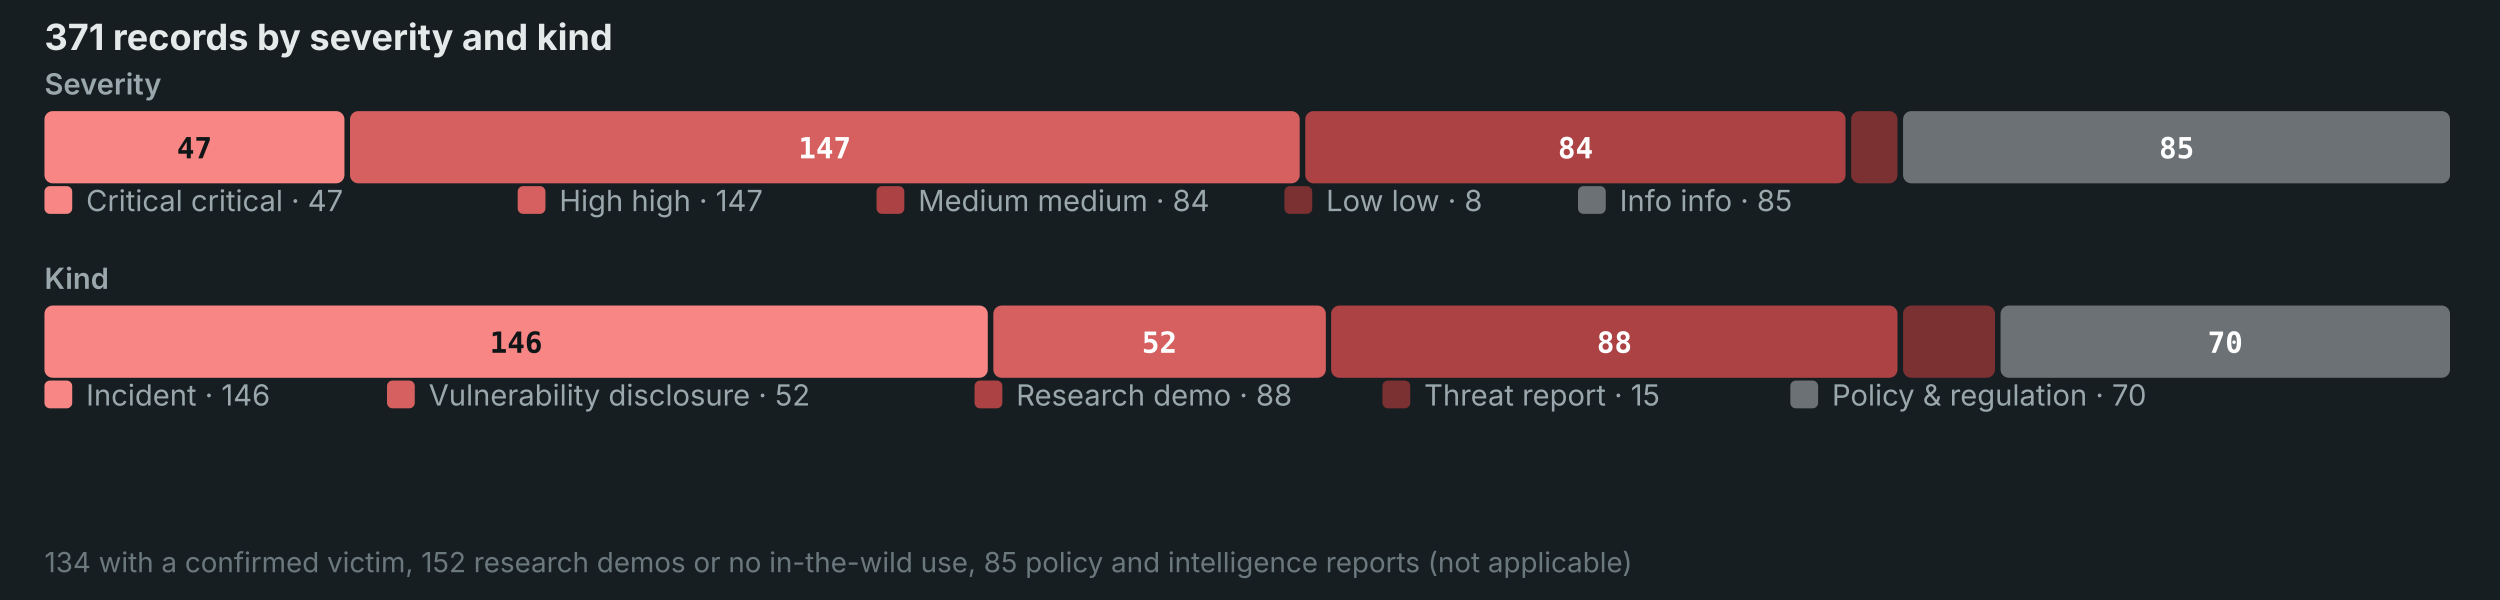
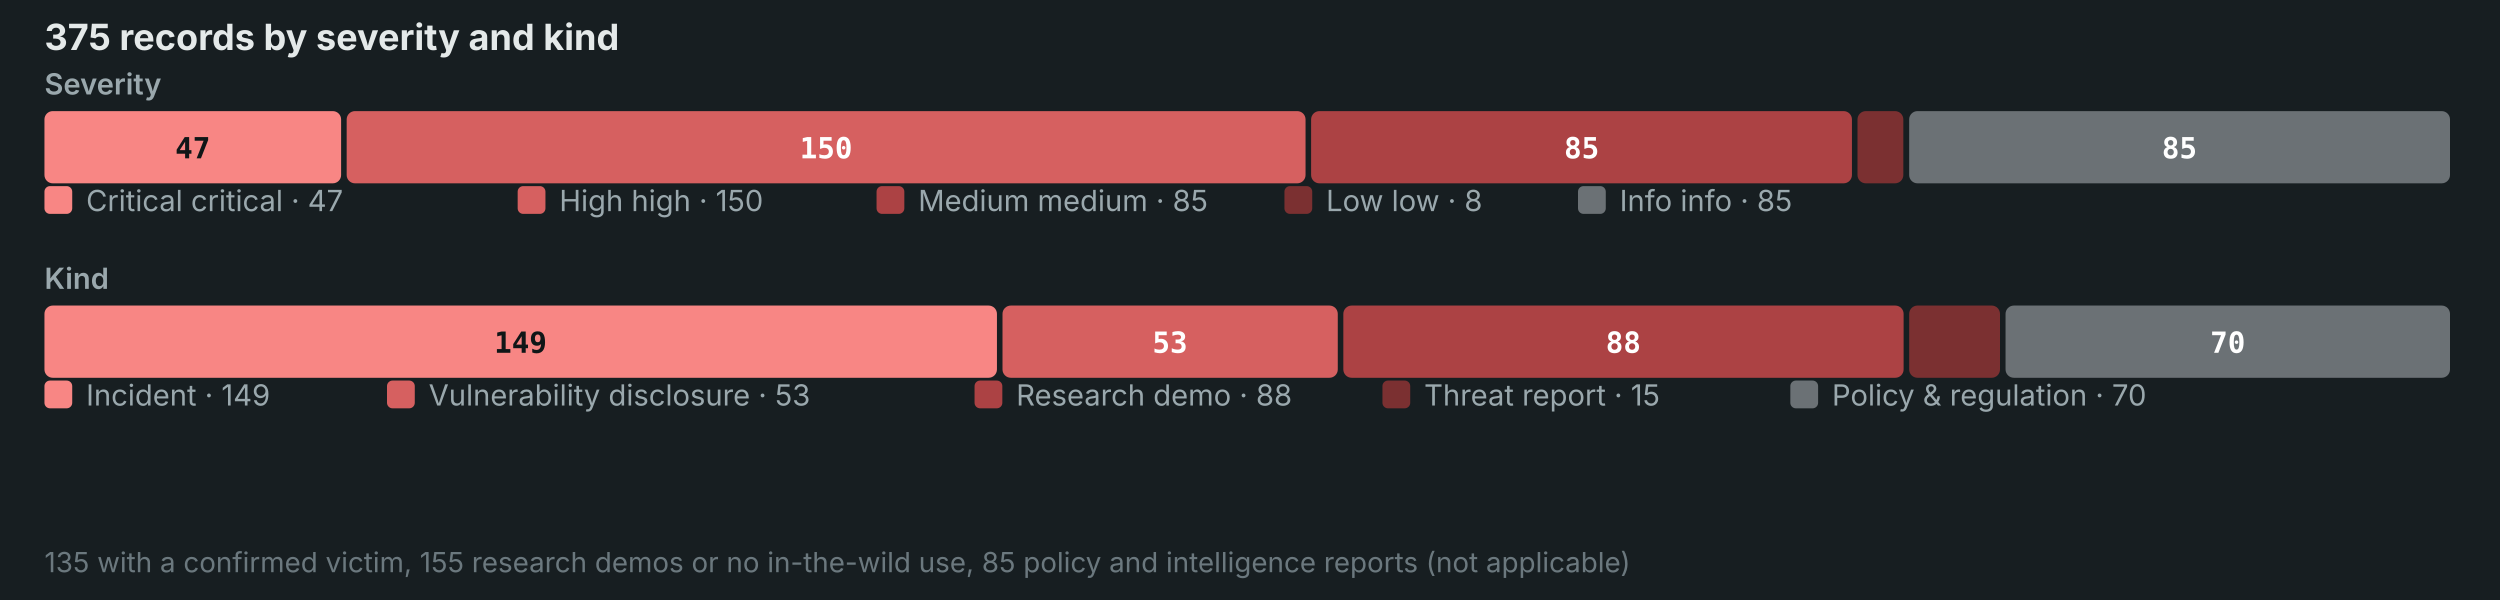
<svg xmlns="http://www.w3.org/2000/svg" viewBox="0 0 900 216" width="900" height="216" role="img" font-family="ui-sans-serif,-apple-system,'Segoe UI','PingFang SC','Microsoft YaHei',sans-serif">
  <rect width="900" height="216" fill="#171E21" />
-   <text x="16" y="18" font-size="13" font-weight="700" fill="#E4E9E9">371 records by severity and kind</text>
+   <text x="16" y="18" font-size="13" font-weight="700" fill="#E4E9E9">375 records by severity and kind</text>
  <text x="16" y="34" font-size="10.5" fill="#9AA8AD" font-weight="600">Severity</text>
-   <rect x="16.0" y="40" width="108.0" height="26" rx="3" fill="#F88684" />
-   <text x="70.0" y="57" font-size="10.5" text-anchor="middle" font-family="ui-monospace,'SF Mono','Cascadia Mono','Consolas',monospace" font-weight="700" fill="#101617">47</text>
-   <rect x="126.0" y="40" width="341.9" height="26" rx="3" fill="#D66060" />
-   <text x="296.9" y="57" font-size="10.5" text-anchor="middle" font-family="ui-monospace,'SF Mono','Cascadia Mono','Consolas',monospace" font-weight="700" fill="#FFFFFF">147</text>
-   <rect x="469.9" y="40" width="194.5" height="26" rx="3" fill="#AC4244" />
-   <text x="567.2" y="57" font-size="10.5" text-anchor="middle" font-family="ui-monospace,'SF Mono','Cascadia Mono','Consolas',monospace" font-weight="700" fill="#FFFFFF">84</text>
-   <rect x="666.4" y="40" width="16.7" height="26" rx="3" fill="#7B3031" />
-   <rect x="685.1" y="40" width="196.9" height="26" rx="3" fill="#6B7175" />
-   <text x="783.6" y="57" font-size="10.5" text-anchor="middle" font-family="ui-monospace,'SF Mono','Cascadia Mono','Consolas',monospace" font-weight="700" fill="#FFFFFF">85</text>
+   <rect x="16.0" y="40" width="106.8" height="26" rx="3" fill="#F88684" />
+   <text x="69.4" y="57" font-size="10.5" text-anchor="middle" font-family="ui-monospace,'SF Mono','Cascadia Mono','Consolas',monospace" font-weight="700" fill="#101617">47</text>
+   <rect x="124.8" y="40" width="345.2" height="26" rx="3" fill="#D66060" />
+   <text x="297.4" y="57" font-size="10.5" text-anchor="middle" font-family="ui-monospace,'SF Mono','Cascadia Mono','Consolas',monospace" font-weight="700" fill="#FFFFFF">150</text>
+   <rect x="472.0" y="40" width="194.7" height="26" rx="3" fill="#AC4244" />
+   <text x="569.4" y="57" font-size="10.5" text-anchor="middle" font-family="ui-monospace,'SF Mono','Cascadia Mono','Consolas',monospace" font-weight="700" fill="#FFFFFF">85</text>
+   <rect x="668.7" y="40" width="16.5" height="26" rx="3" fill="#7B3031" />
+   <rect x="687.3" y="40" width="194.7" height="26" rx="3" fill="#6B7175" />
+   <text x="784.6" y="57" font-size="10.5" text-anchor="middle" font-family="ui-monospace,'SF Mono','Cascadia Mono','Consolas',monospace" font-weight="700" fill="#FFFFFF">85</text>
  <rect x="16" y="67" width="10" height="10" rx="2" fill="#F88684" />
  <text x="31" y="76" font-size="10.5" fill="#9AA8AD">Critical critical · 47</text>
  <rect x="186.36" y="67" width="10" height="10" rx="2" fill="#D66060" />
-   <text x="201.36" y="76" font-size="10.5" fill="#9AA8AD">High high · 147</text>
+   <text x="201.36" y="76" font-size="10.5" fill="#9AA8AD">High high · 150</text>
  <rect x="315.56" y="67" width="10" height="10" rx="2" fill="#AC4244" />
-   <text x="330.56" y="76" font-size="10.5" fill="#9AA8AD">Medium medium · 84</text>
+   <text x="330.56" y="76" font-size="10.5" fill="#9AA8AD">Medium medium · 85</text>
  <rect x="462.4" y="67" width="10" height="10" rx="2" fill="#7B3031" />
  <text x="477.4" y="76" font-size="10.5" fill="#9AA8AD">Low low · 8</text>
  <rect x="568.08" y="67" width="10" height="10" rx="2" fill="#6B7175" />
  <text x="583.08" y="76" font-size="10.5" fill="#9AA8AD">Info info · 85</text>
  <text x="16" y="104" font-size="10.5" fill="#9AA8AD" font-weight="600">Kind</text>
-   <rect x="16.0" y="110" width="339.6" height="26" rx="3" fill="#F88684" />
-   <text x="185.8" y="127" font-size="10.5" text-anchor="middle" font-family="ui-monospace,'SF Mono','Cascadia Mono','Consolas',monospace" font-weight="700" fill="#101617">146</text>
-   <rect x="357.6" y="110" width="119.7" height="26" rx="3" fill="#D66060" />
-   <text x="417.4" y="127" font-size="10.5" text-anchor="middle" font-family="ui-monospace,'SF Mono','Cascadia Mono','Consolas',monospace" font-weight="700" fill="#FFFFFF">52</text>
-   <rect x="479.2" y="110" width="203.9" height="26" rx="3" fill="#AC4244" />
-   <text x="581.2" y="127" font-size="10.5" text-anchor="middle" font-family="ui-monospace,'SF Mono','Cascadia Mono','Consolas',monospace" font-weight="700" fill="#FFFFFF">88</text>
-   <rect x="685.1" y="110" width="33.1" height="26" rx="3" fill="#7B3031" />
-   <rect x="720.2" y="110" width="161.8" height="26" rx="3" fill="#6B7175" />
-   <text x="801.1" y="127" font-size="10.5" text-anchor="middle" font-family="ui-monospace,'SF Mono','Cascadia Mono','Consolas',monospace" font-weight="700" fill="#FFFFFF">70</text>
+   <rect x="16.0" y="110" width="342.9" height="26" rx="3" fill="#F88684" />
+   <text x="187.4" y="127" font-size="10.5" text-anchor="middle" font-family="ui-monospace,'SF Mono','Cascadia Mono','Consolas',monospace" font-weight="700" fill="#101617">149</text>
+   <rect x="360.9" y="110" width="120.7" height="26" rx="3" fill="#D66060" />
+   <text x="421.2" y="127" font-size="10.5" text-anchor="middle" font-family="ui-monospace,'SF Mono','Cascadia Mono','Consolas',monospace" font-weight="700" fill="#FFFFFF">53</text>
+   <rect x="483.6" y="110" width="201.7" height="26" rx="3" fill="#AC4244" />
+   <text x="584.4" y="127" font-size="10.5" text-anchor="middle" font-family="ui-monospace,'SF Mono','Cascadia Mono','Consolas',monospace" font-weight="700" fill="#FFFFFF">88</text>
+   <rect x="687.3" y="110" width="32.7" height="26" rx="3" fill="#7B3031" />
+   <rect x="722.0" y="110" width="160.0" height="26" rx="3" fill="#6B7175" />
+   <text x="802.0" y="127" font-size="10.5" text-anchor="middle" font-family="ui-monospace,'SF Mono','Cascadia Mono','Consolas',monospace" font-weight="700" fill="#FFFFFF">70</text>
  <rect x="16" y="137" width="10" height="10" rx="2" fill="#F88684" />
-   <text x="31" y="146" font-size="10.5" fill="#9AA8AD">Incident · 146</text>
+   <text x="31" y="146" font-size="10.5" fill="#9AA8AD">Incident · 149</text>
  <rect x="139.32" y="137" width="10" height="10" rx="2" fill="#D66060" />
-   <text x="154.32" y="146" font-size="10.5" fill="#9AA8AD">Vulnerability disclosure · 52</text>
+   <text x="154.32" y="146" font-size="10.5" fill="#9AA8AD">Vulnerability disclosure · 53</text>
  <rect x="350.84" y="137" width="10" height="10" rx="2" fill="#AC4244" />
  <text x="365.84" y="146" font-size="10.5" fill="#9AA8AD">Research demo · 88</text>
  <rect x="497.68" y="137" width="10" height="10" rx="2" fill="#7B3031" />
  <text x="512.68" y="146" font-size="10.5" fill="#9AA8AD">Threat report · 15</text>
  <rect x="644.52" y="137" width="10" height="10" rx="2" fill="#6B7175" />
  <text x="659.52" y="146" font-size="10.5" fill="#9AA8AD">Policy &amp; regulation · 70</text>
-   <text x="16" y="206" font-size="10" fill="#6B787E">134 with a confirmed victim, 152 research demos or no in-the-wild use, 85 policy and intelligence reports (not applicable)</text>
+   <text x="16" y="206" font-size="10" fill="#6B787E">135 with a confirmed victim, 155 research demos or no in-the-wild use, 85 policy and intelligence reports (not applicable)</text>
</svg>
